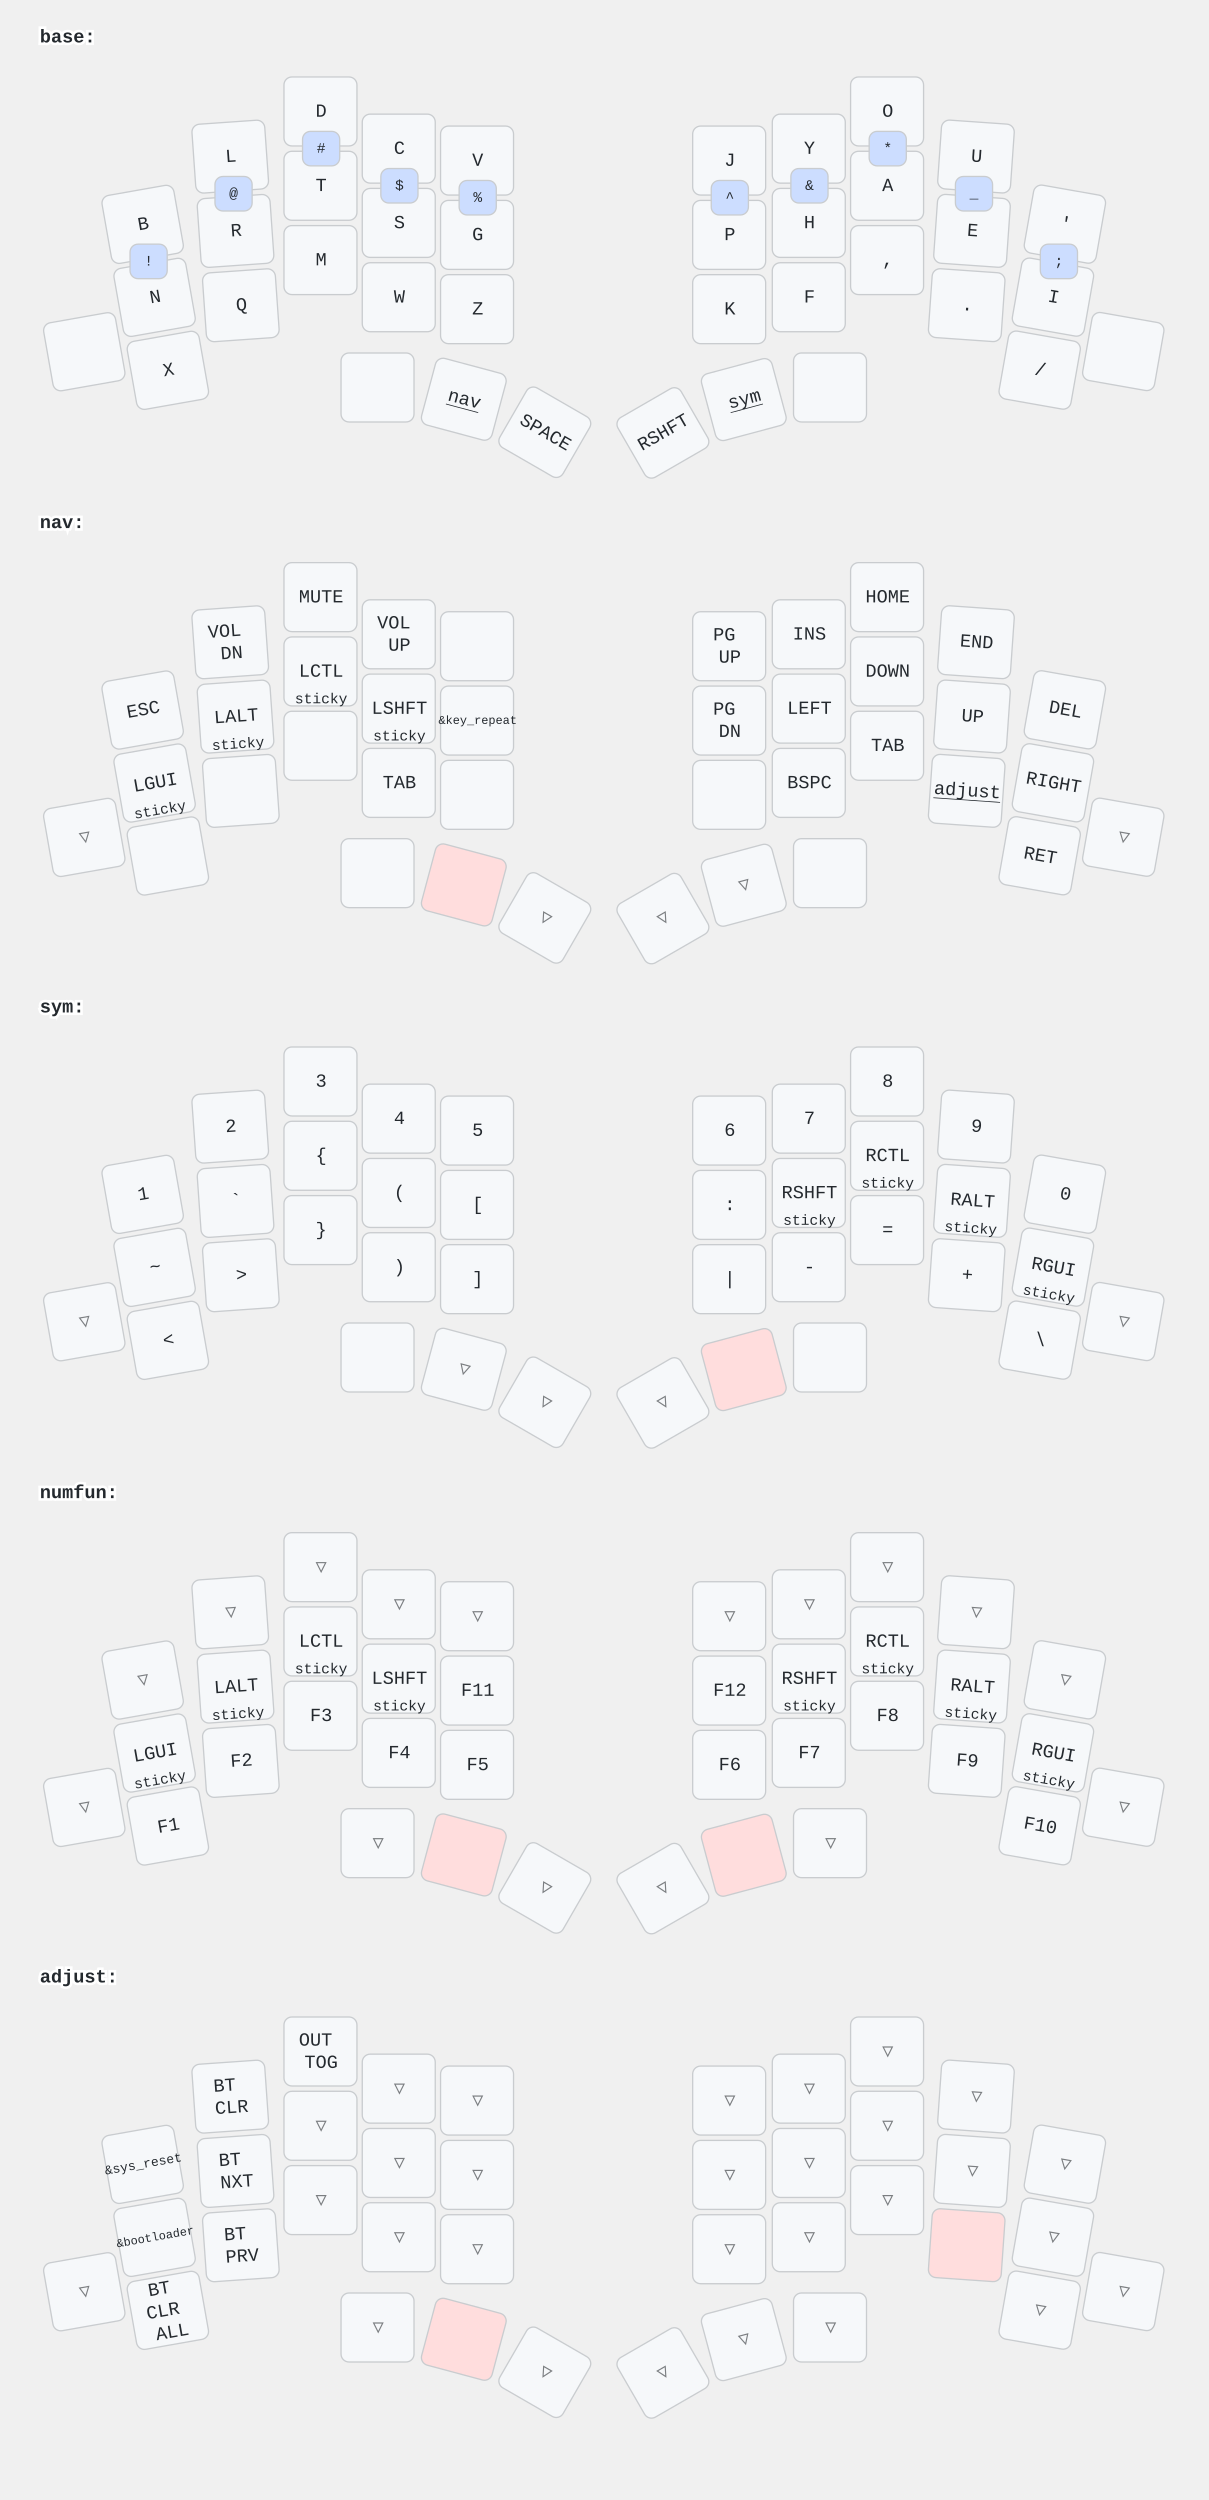
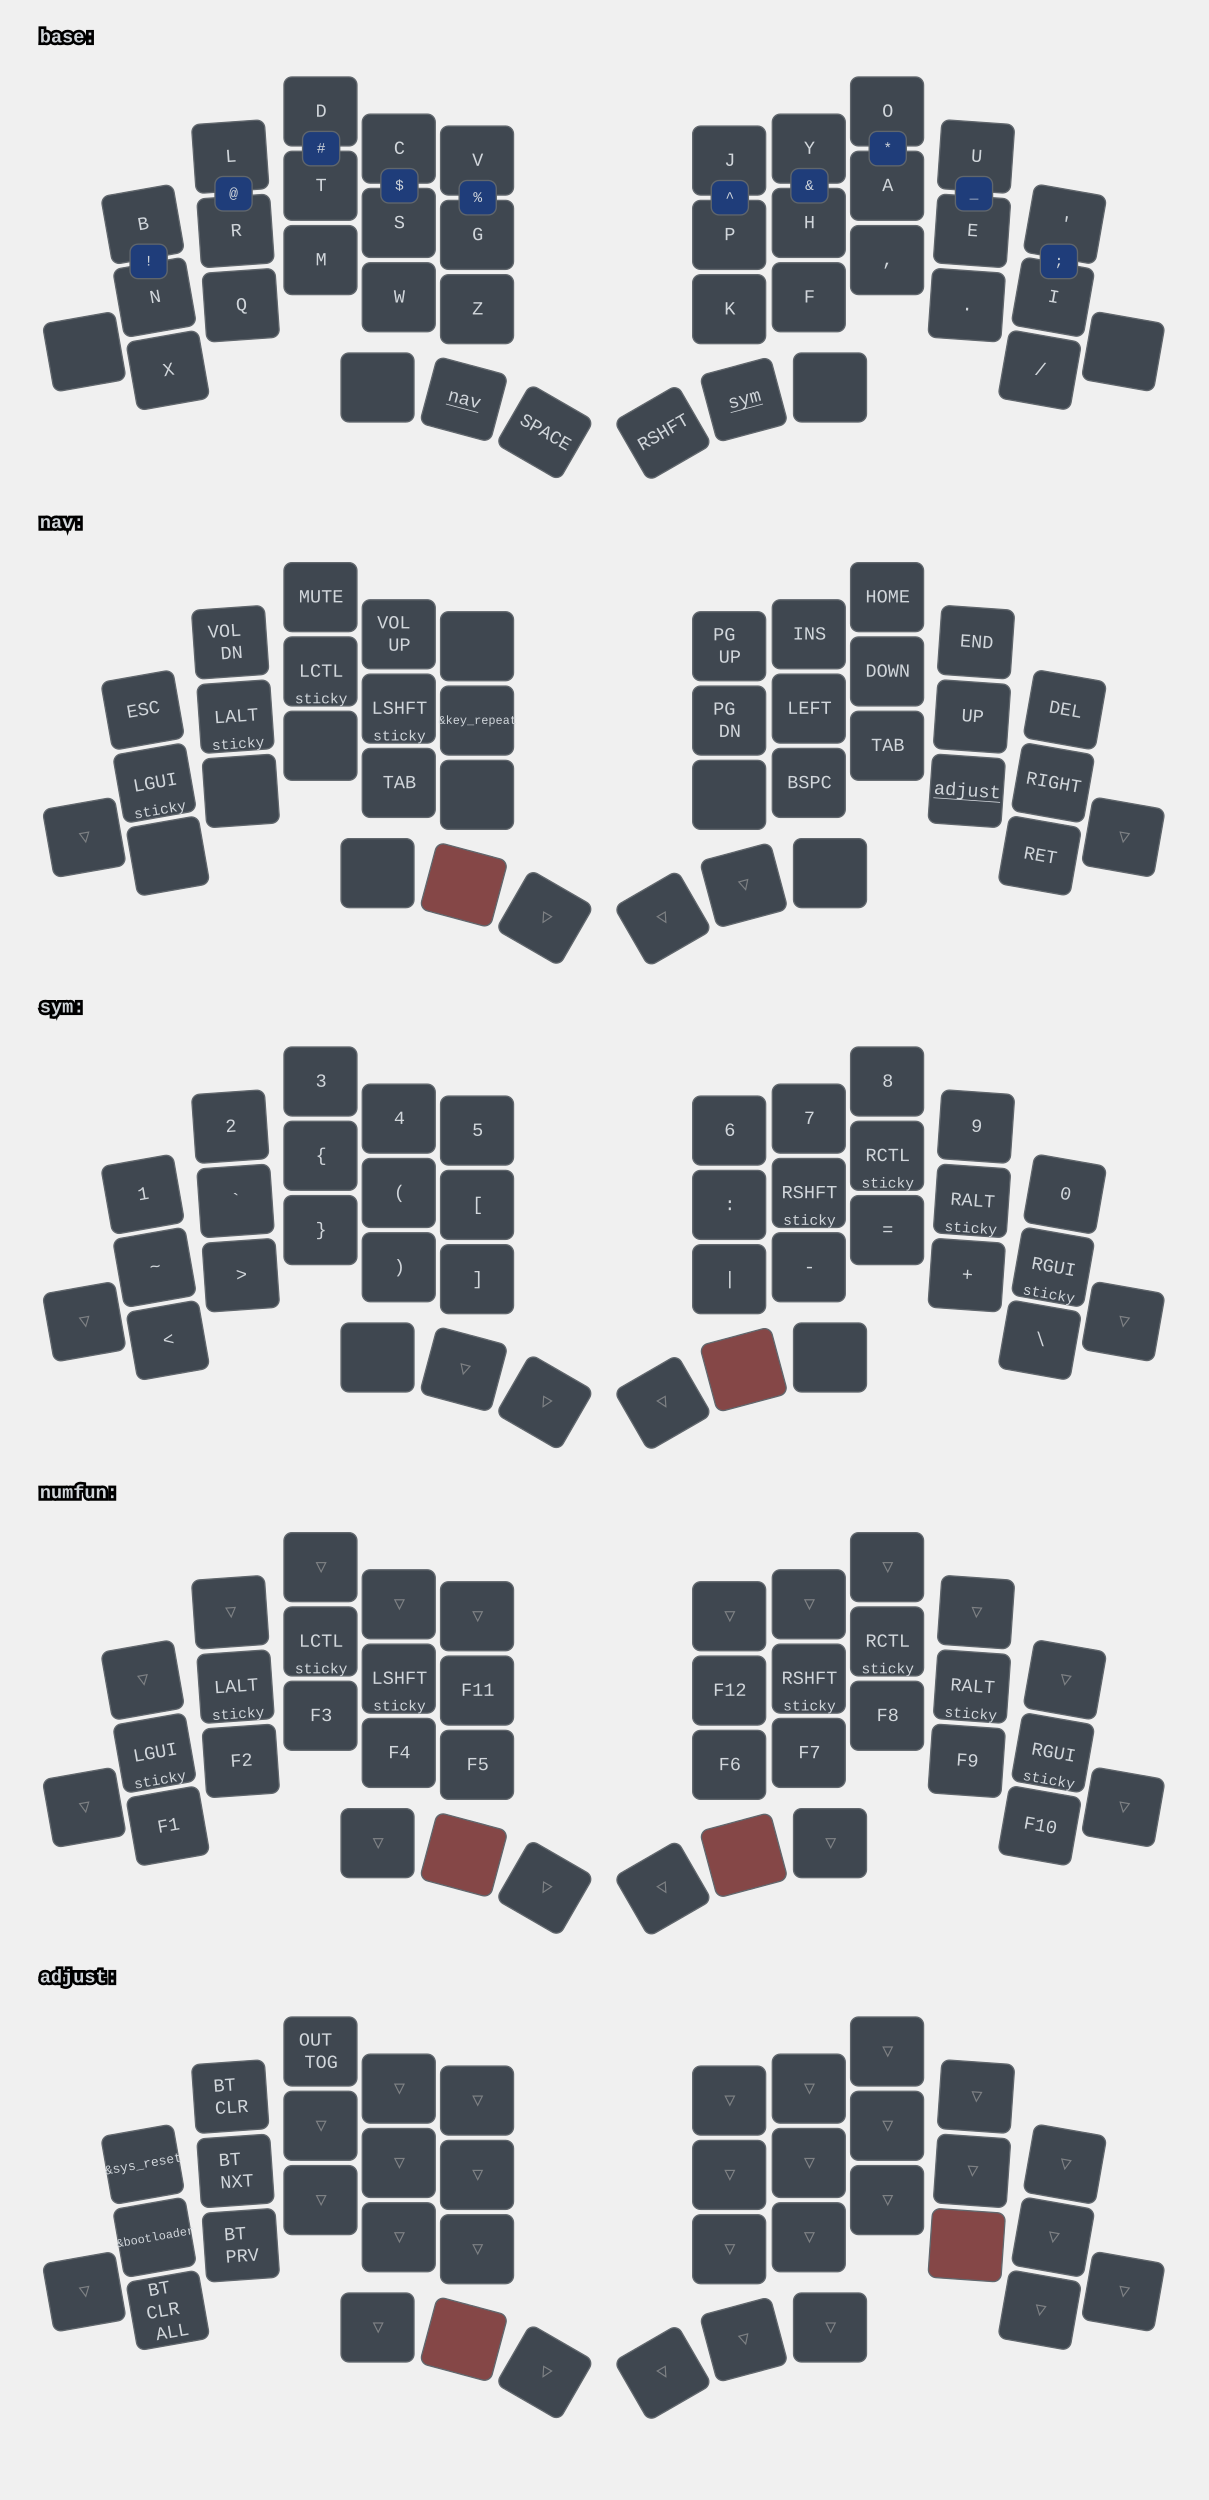
<svg xmlns="http://www.w3.org/2000/svg" width="911" height="1884" viewBox="0 0 911 1884" class="keymap">
  <style>/* inherit to force styles through use tags */
svg path {
    fill: inherit;
}

/* font and background color specifications */
svg.keymap {
    font-family: SFMono-Regular,Consolas,Liberation Mono,Menlo,monospace;
    font-size: 14px;
    font-kerning: normal;
    text-rendering: optimizeLegibility;
    fill: #24292e;
}

/* default key styling */
rect.key {
    fill: #f6f8fa;
}

rect.key, rect.combo {
    stroke: #c9cccf;
    stroke-width: 1;
}

/* default key side styling, only used is draw_key_sides is set */
rect.side {
    filter: brightness(90%);
}

/* color accent for combo boxes */
rect.combo, rect.combo-separate {
    fill: #cdf;
}

/* color accent for held keys */
rect.held, rect.combo.held {
    fill: #fdd;
}

/* color accent for ghost (optional) keys */
rect.ghost, rect.combo.ghost {
    stroke-dasharray: 4, 4;
    stroke-width: 2;
}

text {
    text-anchor: middle;
    dominant-baseline: middle;
}

/* styling for layer labels */
text.label {
    font-weight: bold;
    text-anchor: start;
    stroke: white;
    stroke-width: 4;
    paint-order: stroke;
}

/* styling for optional footer */
text.footer {
    text-anchor: end;
    dominant-baseline: auto;
    stroke: white;
    stroke-width: 4;
    paint-order: stroke;
}

/* styling for combo tap, and key non-tap label text */
text.combo, text.hold, text.shifted, text.left, text.right, text.tl, text.tr, text.bl, text.br {
    font-size: 11px;
}

text.hold, text.bl, text.br {
    text-anchor: middle;
    dominant-baseline: auto;
}

text.shifted, text.tl, text.tr {
    text-anchor: middle;
    dominant-baseline: hanging;
}

text.left, text.tl, text.bl {
    text-anchor: start;
}

text.right, text.tr, text.br {
    text-anchor: end;
}

text.layer-activator {
    text-decoration: underline;
}

/* styling for hold/shifted label text in combo box */
text.combo.hold, text.combo.shifted, text.combo.left, text.combo.right {
    font-size: 8px;
}

/* lighter symbol for transparent keys */
text.trans {
    fill: #7b7e81;
}

/* styling for combo dendrons */
path.combo {
    stroke-width: 1;
    stroke: gray;
    fill: none;
}

/* Start Tabler Icons Cleanup */
/* cannot use height/width with glyphs */
.icon-tabler &gt; path {
    fill: inherit;
    stroke: inherit;
    stroke-width: 2;
}
/* hide tabler's default box */
.icon-tabler &gt; path[stroke="none"][fill="none"] {
    visibility: hidden;
}
/* End Tabler Icons Cleanup */
+ 
+ svg.keymap { fill: #d1d6db; }
+ rect.key { fill: #3f4750; }
+ rect.key, rect.combo { stroke: #60666c; }
+ rect.combo, rect.combo-separate { fill: #1f3d7a; }
+ rect.held, rect.combo.held { fill: #854747; }
+ text.label, text.footer { stroke: black; }
+ text.trans { fill: #7e8184; }
+ path.combo { stroke: #7f7f7f; }
</style>
  <g transform="translate(30, 0)" class="layer-base">
    <text x="0" y="28" class="label" id="base">base:</text>
    <g transform="translate(0, 56)">
      <g transform="translate(78, 113) rotate(-10.0)" class="key keypos-0">
        <rect rx="6" ry="6" x="-28" y="-26" width="55" height="52" class="key" />
        <text x="0" y="0" class="key tap">B</text>
      </g>
      <g transform="translate(144, 62) rotate(-4.0)" class="key keypos-1">
        <rect rx="6" ry="6" x="-28" y="-26" width="55" height="52" class="key" />
        <text x="0" y="0" class="key tap">L</text>
      </g>
      <g transform="translate(212, 28)" class="key keypos-2">
        <rect rx="6" ry="6" x="-28" y="-26" width="55" height="52" class="key" />
        <text x="0" y="0" class="key tap">D</text>
      </g>
      <g transform="translate(271, 56)" class="key keypos-3">
        <rect rx="6" ry="6" x="-28" y="-26" width="55" height="52" class="key" />
        <text x="0" y="0" class="key tap">C</text>
      </g>
      <g transform="translate(330, 65)" class="key keypos-4">
        <rect rx="6" ry="6" x="-28" y="-26" width="55" height="52" class="key" />
        <text x="0" y="0" class="key tap">V</text>
      </g>
      <g transform="translate(520, 65)" class="key keypos-5">
        <rect rx="6" ry="6" x="-28" y="-26" width="55" height="52" class="key" />
        <text x="0" y="0" class="key tap">J</text>
      </g>
      <g transform="translate(580, 56)" class="key keypos-6">
        <rect rx="6" ry="6" x="-28" y="-26" width="55" height="52" class="key" />
        <text x="0" y="0" class="key tap">Y</text>
      </g>
      <g transform="translate(639, 28)" class="key keypos-7">
        <rect rx="6" ry="6" x="-28" y="-26" width="55" height="52" class="key" />
        <text x="0" y="0" class="key tap">O</text>
      </g>
      <g transform="translate(706, 62) rotate(4.0)" class="key keypos-8">
        <rect rx="6" ry="6" x="-28" y="-26" width="55" height="52" class="key" />
        <text x="0" y="0" class="key tap">U</text>
      </g>
      <g transform="translate(773, 113) rotate(10.0)" class="key keypos-9">
        <rect rx="6" ry="6" x="-28" y="-26" width="55" height="52" class="key" />
        <text x="0" y="0" class="key tap">'</text>
      </g>
      <g transform="translate(87, 168) rotate(-10.0)" class="key keypos-10">
        <rect rx="6" ry="6" x="-28" y="-26" width="55" height="52" class="key" />
        <text x="0" y="0" class="key tap">N</text>
      </g>
      <g transform="translate(148, 118) rotate(-4.0)" class="key keypos-11">
        <rect rx="6" ry="6" x="-28" y="-26" width="55" height="52" class="key" />
        <text x="0" y="0" class="key tap">R</text>
      </g>
      <g transform="translate(212, 84)" class="key keypos-12">
        <rect rx="6" ry="6" x="-28" y="-26" width="55" height="52" class="key" />
        <text x="0" y="0" class="key tap">T</text>
      </g>
      <g transform="translate(271, 112)" class="key keypos-13">
        <rect rx="6" ry="6" x="-28" y="-26" width="55" height="52" class="key" />
        <text x="0" y="0" class="key tap">S</text>
      </g>
      <g transform="translate(330, 121)" class="key keypos-14">
        <rect rx="6" ry="6" x="-28" y="-26" width="55" height="52" class="key" />
        <text x="0" y="0" class="key tap">G</text>
      </g>
      <g transform="translate(520, 121)" class="key keypos-15">
        <rect rx="6" ry="6" x="-28" y="-26" width="55" height="52" class="key" />
        <text x="0" y="0" class="key tap">P</text>
      </g>
      <g transform="translate(580, 112)" class="key keypos-16">
        <rect rx="6" ry="6" x="-28" y="-26" width="55" height="52" class="key" />
        <text x="0" y="0" class="key tap">H</text>
      </g>
      <g transform="translate(639, 84)" class="key keypos-17">
        <rect rx="6" ry="6" x="-28" y="-26" width="55" height="52" class="key" />
        <text x="0" y="0" class="key tap">A</text>
      </g>
      <g transform="translate(703, 118) rotate(4.0)" class="key keypos-18">
        <rect rx="6" ry="6" x="-28" y="-26" width="55" height="52" class="key" />
        <text x="0" y="0" class="key tap">E</text>
      </g>
      <g transform="translate(764, 168) rotate(10.0)" class="key keypos-19">
        <rect rx="6" ry="6" x="-28" y="-26" width="55" height="52" class="key" />
        <text x="0" y="0" class="key tap">I</text>
      </g>
      <g transform="translate(34, 209) rotate(-10.0)" class="key keypos-20">
        <rect rx="6" ry="6" x="-28" y="-26" width="55" height="52" class="key" />
      </g>
      <g transform="translate(97, 223) rotate(-10.0)" class="key keypos-21">
        <rect rx="6" ry="6" x="-28" y="-26" width="55" height="52" class="key" />
        <text x="0" y="0" class="key tap">X</text>
      </g>
      <g transform="translate(152, 174) rotate(-4.0)" class="key keypos-22">
        <rect rx="6" ry="6" x="-28" y="-26" width="55" height="52" class="key" />
        <text x="0" y="0" class="key tap">Q</text>
      </g>
      <g transform="translate(212, 140)" class="key keypos-23">
        <rect rx="6" ry="6" x="-28" y="-26" width="55" height="52" class="key" />
        <text x="0" y="0" class="key tap">M</text>
      </g>
      <g transform="translate(271, 168)" class="key keypos-24">
        <rect rx="6" ry="6" x="-28" y="-26" width="55" height="52" class="key" />
        <text x="0" y="0" class="key tap">W</text>
      </g>
      <g transform="translate(330, 177)" class="key keypos-25">
        <rect rx="6" ry="6" x="-28" y="-26" width="55" height="52" class="key" />
        <text x="0" y="0" class="key tap">Z</text>
      </g>
      <g transform="translate(520, 177)" class="key keypos-26">
        <rect rx="6" ry="6" x="-28" y="-26" width="55" height="52" class="key" />
        <text x="0" y="0" class="key tap">K</text>
      </g>
      <g transform="translate(580, 168)" class="key keypos-27">
        <rect rx="6" ry="6" x="-28" y="-26" width="55" height="52" class="key" />
        <text x="0" y="0" class="key tap">F</text>
      </g>
      <g transform="translate(639, 140)" class="key keypos-28">
        <rect rx="6" ry="6" x="-28" y="-26" width="55" height="52" class="key" />
        <text x="0" y="0" class="key tap">,</text>
      </g>
      <g transform="translate(699, 174) rotate(4.0)" class="key keypos-29">
        <rect rx="6" ry="6" x="-28" y="-26" width="55" height="52" class="key" />
        <text x="0" y="0" class="key tap">.</text>
      </g>
      <g transform="translate(754, 223) rotate(10.0)" class="key keypos-30">
        <rect rx="6" ry="6" x="-28" y="-26" width="55" height="52" class="key" />
        <text x="0" y="0" class="key tap">/</text>
      </g>
      <g transform="translate(817, 209) rotate(10.0)" class="key keypos-31">
        <rect rx="6" ry="6" x="-28" y="-26" width="55" height="52" class="key" />
      </g>
      <g transform="translate(255, 236)" class="key keypos-32">
        <rect rx="6" ry="6" x="-28" y="-26" width="55" height="52" class="key" />
      </g>
      <g transform="translate(320, 245) rotate(15.0)" class="key keypos-33">
        <rect rx="6" ry="6" x="-28" y="-26" width="55" height="52" class="key" />
        <a href="#nav">
          <text x="0" y="0" class="key tap layer-activator">nav</text>
        </a>
      </g>
      <g transform="translate(381, 270) rotate(30.0)" class="key keypos-34">
        <rect rx="6" ry="6" x="-28" y="-26" width="55" height="52" class="key" />
        <text x="0" y="0" class="key tap">SPACE</text>
      </g>
      <g transform="translate(470, 270) rotate(-30.0)" class="key keypos-35">
        <rect rx="6" ry="6" x="-28" y="-26" width="55" height="52" class="key" />
        <text x="0" y="0" class="key tap">RSHFT</text>
      </g>
      <g transform="translate(531, 245) rotate(-15.0)" class="key keypos-36">
        <rect rx="6" ry="6" x="-28" y="-26" width="55" height="52" class="key" />
        <a href="#sym">
          <text x="0" y="0" class="key tap layer-activator">sym</text>
        </a>
      </g>
      <g transform="translate(596, 236)" class="key keypos-37">
        <rect rx="6" ry="6" x="-28" y="-26" width="55" height="52" class="key" />
      </g>
      <g class="combo combopos-0">
        <rect rx="6" ry="6" x="68" y="128" width="28" height="26" class="combo" />
        <text x="82" y="141" class="combo tap">!</text>
      </g>
      <g class="combo combopos-1">
        <rect rx="6" ry="6" x="132" y="77" width="28" height="26" class="combo" />
        <text x="146" y="90" class="combo tap">@</text>
      </g>
      <g class="combo combopos-2">
        <rect rx="6" ry="6" x="198" y="43" width="28" height="26" class="combo" />
        <text x="212" y="56" class="combo tap">#</text>
      </g>
      <g class="combo combopos-3">
        <rect rx="6" ry="6" x="257" y="71" width="28" height="26" class="combo" />
        <text x="271" y="84" class="combo tap">$</text>
      </g>
      <g class="combo combopos-4">
        <rect rx="6" ry="6" x="316" y="80" width="28" height="26" class="combo" />
        <text x="330" y="93" class="combo tap">%</text>
      </g>
      <g class="combo combopos-5">
        <rect rx="6" ry="6" x="506" y="80" width="28" height="26" class="combo" />
        <text x="520" y="93" class="combo tap">^</text>
      </g>
      <g class="combo combopos-6">
        <rect rx="6" ry="6" x="566" y="71" width="28" height="26" class="combo" />
        <text x="580" y="84" class="combo tap">&amp;</text>
      </g>
      <g class="combo combopos-7">
        <rect rx="6" ry="6" x="625" y="43" width="28" height="26" class="combo" />
        <text x="639" y="56" class="combo tap">*</text>
      </g>
      <g class="combo combopos-8">
        <rect rx="6" ry="6" x="690" y="77" width="28" height="26" class="combo" />
        <text x="704" y="90" class="combo tap">_</text>
      </g>
      <g class="combo combopos-9">
        <rect rx="6" ry="6" x="754" y="128" width="28" height="26" class="combo" />
        <text x="768" y="141" class="combo tap">;</text>
      </g>
    </g>
  </g>
  <g transform="translate(30, 366)" class="layer-nav">
    <text x="0" y="28" class="label" id="nav">nav:</text>
    <g transform="translate(0, 56)">
      <g transform="translate(78, 113) rotate(-10.0)" class="key keypos-0">
        <rect rx="6" ry="6" x="-28" y="-26" width="55" height="52" class="key" />
        <text x="0" y="0" class="key tap">ESC</text>
      </g>
      <g transform="translate(144, 62) rotate(-4.0)" class="key keypos-1">
        <rect rx="6" ry="6" x="-28" y="-26" width="55" height="52" class="key" />
        <text x="0" y="0" class="key tap">
          <tspan x="0" dy="-0.6em">VOL</tspan>
          <tspan x="0" dy="1.2em">DN</tspan>
        </text>
      </g>
      <g transform="translate(212, 28)" class="key keypos-2">
        <rect rx="6" ry="6" x="-28" y="-26" width="55" height="52" class="key" />
        <text x="0" y="0" class="key tap">MUTE</text>
      </g>
      <g transform="translate(271, 56)" class="key keypos-3">
        <rect rx="6" ry="6" x="-28" y="-26" width="55" height="52" class="key" />
        <text x="0" y="0" class="key tap">
          <tspan x="0" dy="-0.6em">VOL</tspan>
          <tspan x="0" dy="1.2em">UP</tspan>
        </text>
      </g>
      <g transform="translate(330, 65)" class="key keypos-4">
        <rect rx="6" ry="6" x="-28" y="-26" width="55" height="52" class="key" />
      </g>
      <g transform="translate(520, 65)" class="key keypos-5">
        <rect rx="6" ry="6" x="-28" y="-26" width="55" height="52" class="key" />
        <text x="0" y="0" class="key tap">
          <tspan x="0" dy="-0.6em">PG</tspan>
          <tspan x="0" dy="1.2em">UP</tspan>
        </text>
      </g>
      <g transform="translate(580, 56)" class="key keypos-6">
        <rect rx="6" ry="6" x="-28" y="-26" width="55" height="52" class="key" />
        <text x="0" y="0" class="key tap">INS</text>
      </g>
      <g transform="translate(639, 28)" class="key keypos-7">
        <rect rx="6" ry="6" x="-28" y="-26" width="55" height="52" class="key" />
        <text x="0" y="0" class="key tap">HOME</text>
      </g>
      <g transform="translate(706, 62) rotate(4.0)" class="key keypos-8">
        <rect rx="6" ry="6" x="-28" y="-26" width="55" height="52" class="key" />
        <text x="0" y="0" class="key tap">END</text>
      </g>
      <g transform="translate(773, 113) rotate(10.0)" class="key keypos-9">
        <rect rx="6" ry="6" x="-28" y="-26" width="55" height="52" class="key" />
        <text x="0" y="0" class="key tap">DEL</text>
      </g>
      <g transform="translate(87, 168) rotate(-10.0)" class="key keypos-10">
        <rect rx="6" ry="6" x="-28" y="-26" width="55" height="52" class="key" />
        <text x="0" y="0" class="key tap">LGUI</text>
        <text x="0" y="24" class="key hold">sticky</text>
      </g>
      <g transform="translate(148, 118) rotate(-4.0)" class="key keypos-11">
        <rect rx="6" ry="6" x="-28" y="-26" width="55" height="52" class="key" />
        <text x="0" y="0" class="key tap">LALT</text>
        <text x="0" y="24" class="key hold">sticky</text>
      </g>
      <g transform="translate(212, 84)" class="key keypos-12">
        <rect rx="6" ry="6" x="-28" y="-26" width="55" height="52" class="key" />
        <text x="0" y="0" class="key tap">LCTL</text>
        <text x="0" y="24" class="key hold">sticky</text>
      </g>
      <g transform="translate(271, 112)" class="key keypos-13">
        <rect rx="6" ry="6" x="-28" y="-26" width="55" height="52" class="key" />
        <text x="0" y="0" class="key tap">LSHFT</text>
        <text x="0" y="24" class="key hold">sticky</text>
      </g>
      <g transform="translate(330, 121)" class="key keypos-14">
        <rect rx="6" ry="6" x="-28" y="-26" width="55" height="52" class="key" />
        <text x="0" y="0" class="key tap">
          <tspan style="font-size: 64%">&amp;key_repeat</tspan>
        </text>
      </g>
      <g transform="translate(520, 121)" class="key keypos-15">
        <rect rx="6" ry="6" x="-28" y="-26" width="55" height="52" class="key" />
        <text x="0" y="0" class="key tap">
          <tspan x="0" dy="-0.6em">PG</tspan>
          <tspan x="0" dy="1.2em">DN</tspan>
        </text>
      </g>
      <g transform="translate(580, 112)" class="key keypos-16">
        <rect rx="6" ry="6" x="-28" y="-26" width="55" height="52" class="key" />
        <text x="0" y="0" class="key tap">LEFT</text>
      </g>
      <g transform="translate(639, 84)" class="key keypos-17">
        <rect rx="6" ry="6" x="-28" y="-26" width="55" height="52" class="key" />
        <text x="0" y="0" class="key tap">DOWN</text>
      </g>
      <g transform="translate(703, 118) rotate(4.0)" class="key keypos-18">
        <rect rx="6" ry="6" x="-28" y="-26" width="55" height="52" class="key" />
        <text x="0" y="0" class="key tap">UP</text>
      </g>
      <g transform="translate(764, 168) rotate(10.0)" class="key keypos-19">
        <rect rx="6" ry="6" x="-28" y="-26" width="55" height="52" class="key" />
        <text x="0" y="0" class="key tap">RIGHT</text>
      </g>
      <g transform="translate(34, 209) rotate(-10.0)" class="key trans keypos-20">
        <rect rx="6" ry="6" x="-28" y="-26" width="55" height="52" class="key trans" />
        <text x="0" y="0" class="key trans tap">▽</text>
      </g>
      <g transform="translate(97, 223) rotate(-10.0)" class="key keypos-21">
        <rect rx="6" ry="6" x="-28" y="-26" width="55" height="52" class="key" />
      </g>
      <g transform="translate(152, 174) rotate(-4.0)" class="key keypos-22">
        <rect rx="6" ry="6" x="-28" y="-26" width="55" height="52" class="key" />
      </g>
      <g transform="translate(212, 140)" class="key keypos-23">
        <rect rx="6" ry="6" x="-28" y="-26" width="55" height="52" class="key" />
      </g>
      <g transform="translate(271, 168)" class="key keypos-24">
        <rect rx="6" ry="6" x="-28" y="-26" width="55" height="52" class="key" />
        <text x="0" y="0" class="key tap">TAB</text>
      </g>
      <g transform="translate(330, 177)" class="key keypos-25">
        <rect rx="6" ry="6" x="-28" y="-26" width="55" height="52" class="key" />
      </g>
      <g transform="translate(520, 177)" class="key keypos-26">
        <rect rx="6" ry="6" x="-28" y="-26" width="55" height="52" class="key" />
      </g>
      <g transform="translate(580, 168)" class="key keypos-27">
        <rect rx="6" ry="6" x="-28" y="-26" width="55" height="52" class="key" />
        <text x="0" y="0" class="key tap">BSPC</text>
      </g>
      <g transform="translate(639, 140)" class="key keypos-28">
        <rect rx="6" ry="6" x="-28" y="-26" width="55" height="52" class="key" />
        <text x="0" y="0" class="key tap">TAB</text>
      </g>
      <g transform="translate(699, 174) rotate(4.0)" class="key keypos-29">
        <rect rx="6" ry="6" x="-28" y="-26" width="55" height="52" class="key" />
        <a href="#adjust">
          <text x="0" y="0" class="key tap layer-activator">adjust</text>
        </a>
      </g>
      <g transform="translate(754, 223) rotate(10.0)" class="key keypos-30">
        <rect rx="6" ry="6" x="-28" y="-26" width="55" height="52" class="key" />
        <text x="0" y="0" class="key tap">RET</text>
      </g>
      <g transform="translate(817, 209) rotate(10.0)" class="key trans keypos-31">
        <rect rx="6" ry="6" x="-28" y="-26" width="55" height="52" class="key trans" />
        <text x="0" y="0" class="key trans tap">▽</text>
      </g>
      <g transform="translate(255, 236)" class="key keypos-32">
        <rect rx="6" ry="6" x="-28" y="-26" width="55" height="52" class="key" />
      </g>
      <g transform="translate(320, 245) rotate(15.0)" class="key held keypos-33">
        <rect rx="6" ry="6" x="-28" y="-26" width="55" height="52" class="key held" />
      </g>
      <g transform="translate(381, 270) rotate(30.0)" class="key trans keypos-34">
        <rect rx="6" ry="6" x="-28" y="-26" width="55" height="52" class="key trans" />
        <text x="0" y="0" class="key trans tap">▽</text>
      </g>
      <g transform="translate(470, 270) rotate(-30.0)" class="key trans keypos-35">
        <rect rx="6" ry="6" x="-28" y="-26" width="55" height="52" class="key trans" />
        <text x="0" y="0" class="key trans tap">▽</text>
      </g>
      <g transform="translate(531, 245) rotate(-15.0)" class="key trans keypos-36">
        <rect rx="6" ry="6" x="-28" y="-26" width="55" height="52" class="key trans" />
        <text x="0" y="0" class="key trans tap">▽</text>
      </g>
      <g transform="translate(596, 236)" class="key keypos-37">
        <rect rx="6" ry="6" x="-28" y="-26" width="55" height="52" class="key" />
      </g>
    </g>
  </g>
  <g transform="translate(30, 731)" class="layer-sym">
    <text x="0" y="28" class="label" id="sym">sym:</text>
    <g transform="translate(0, 56)">
      <g transform="translate(78, 113) rotate(-10.0)" class="key keypos-0">
        <rect rx="6" ry="6" x="-28" y="-26" width="55" height="52" class="key" />
        <text x="0" y="0" class="key tap">1</text>
      </g>
      <g transform="translate(144, 62) rotate(-4.0)" class="key keypos-1">
        <rect rx="6" ry="6" x="-28" y="-26" width="55" height="52" class="key" />
        <text x="0" y="0" class="key tap">2</text>
      </g>
      <g transform="translate(212, 28)" class="key keypos-2">
        <rect rx="6" ry="6" x="-28" y="-26" width="55" height="52" class="key" />
        <text x="0" y="0" class="key tap">3</text>
      </g>
      <g transform="translate(271, 56)" class="key keypos-3">
        <rect rx="6" ry="6" x="-28" y="-26" width="55" height="52" class="key" />
        <text x="0" y="0" class="key tap">4</text>
      </g>
      <g transform="translate(330, 65)" class="key keypos-4">
        <rect rx="6" ry="6" x="-28" y="-26" width="55" height="52" class="key" />
        <text x="0" y="0" class="key tap">5</text>
      </g>
      <g transform="translate(520, 65)" class="key keypos-5">
        <rect rx="6" ry="6" x="-28" y="-26" width="55" height="52" class="key" />
        <text x="0" y="0" class="key tap">6</text>
      </g>
      <g transform="translate(580, 56)" class="key keypos-6">
        <rect rx="6" ry="6" x="-28" y="-26" width="55" height="52" class="key" />
        <text x="0" y="0" class="key tap">7</text>
      </g>
      <g transform="translate(639, 28)" class="key keypos-7">
        <rect rx="6" ry="6" x="-28" y="-26" width="55" height="52" class="key" />
        <text x="0" y="0" class="key tap">8</text>
      </g>
      <g transform="translate(706, 62) rotate(4.0)" class="key keypos-8">
        <rect rx="6" ry="6" x="-28" y="-26" width="55" height="52" class="key" />
        <text x="0" y="0" class="key tap">9</text>
      </g>
      <g transform="translate(773, 113) rotate(10.0)" class="key keypos-9">
        <rect rx="6" ry="6" x="-28" y="-26" width="55" height="52" class="key" />
        <text x="0" y="0" class="key tap">0</text>
      </g>
      <g transform="translate(87, 168) rotate(-10.0)" class="key keypos-10">
        <rect rx="6" ry="6" x="-28" y="-26" width="55" height="52" class="key" />
        <text x="0" y="0" class="key tap">~</text>
      </g>
      <g transform="translate(148, 118) rotate(-4.0)" class="key keypos-11">
        <rect rx="6" ry="6" x="-28" y="-26" width="55" height="52" class="key" />
        <text x="0" y="0" class="key tap">`</text>
      </g>
      <g transform="translate(212, 84)" class="key keypos-12">
        <rect rx="6" ry="6" x="-28" y="-26" width="55" height="52" class="key" />
        <text x="0" y="0" class="key tap">{</text>
      </g>
      <g transform="translate(271, 112)" class="key keypos-13">
        <rect rx="6" ry="6" x="-28" y="-26" width="55" height="52" class="key" />
        <text x="0" y="0" class="key tap">(</text>
      </g>
      <g transform="translate(330, 121)" class="key keypos-14">
        <rect rx="6" ry="6" x="-28" y="-26" width="55" height="52" class="key" />
        <text x="0" y="0" class="key tap">[</text>
      </g>
      <g transform="translate(520, 121)" class="key keypos-15">
        <rect rx="6" ry="6" x="-28" y="-26" width="55" height="52" class="key" />
        <text x="0" y="0" class="key tap">:</text>
      </g>
      <g transform="translate(580, 112)" class="key keypos-16">
        <rect rx="6" ry="6" x="-28" y="-26" width="55" height="52" class="key" />
        <text x="0" y="0" class="key tap">RSHFT</text>
        <text x="0" y="24" class="key hold">sticky</text>
      </g>
      <g transform="translate(639, 84)" class="key keypos-17">
        <rect rx="6" ry="6" x="-28" y="-26" width="55" height="52" class="key" />
        <text x="0" y="0" class="key tap">RCTL</text>
        <text x="0" y="24" class="key hold">sticky</text>
      </g>
      <g transform="translate(703, 118) rotate(4.0)" class="key keypos-18">
        <rect rx="6" ry="6" x="-28" y="-26" width="55" height="52" class="key" />
        <text x="0" y="0" class="key tap">RALT</text>
        <text x="0" y="24" class="key hold">sticky</text>
      </g>
      <g transform="translate(764, 168) rotate(10.0)" class="key keypos-19">
        <rect rx="6" ry="6" x="-28" y="-26" width="55" height="52" class="key" />
        <text x="0" y="0" class="key tap">RGUI</text>
        <text x="0" y="24" class="key hold">sticky</text>
      </g>
      <g transform="translate(34, 209) rotate(-10.0)" class="key trans keypos-20">
        <rect rx="6" ry="6" x="-28" y="-26" width="55" height="52" class="key trans" />
        <text x="0" y="0" class="key trans tap">▽</text>
      </g>
      <g transform="translate(97, 223) rotate(-10.0)" class="key keypos-21">
        <rect rx="6" ry="6" x="-28" y="-26" width="55" height="52" class="key" />
        <text x="0" y="0" class="key tap">&lt;</text>
      </g>
      <g transform="translate(152, 174) rotate(-4.0)" class="key keypos-22">
        <rect rx="6" ry="6" x="-28" y="-26" width="55" height="52" class="key" />
        <text x="0" y="0" class="key tap">&gt;</text>
      </g>
      <g transform="translate(212, 140)" class="key keypos-23">
        <rect rx="6" ry="6" x="-28" y="-26" width="55" height="52" class="key" />
        <text x="0" y="0" class="key tap">}</text>
      </g>
      <g transform="translate(271, 168)" class="key keypos-24">
        <rect rx="6" ry="6" x="-28" y="-26" width="55" height="52" class="key" />
        <text x="0" y="0" class="key tap">)</text>
      </g>
      <g transform="translate(330, 177)" class="key keypos-25">
        <rect rx="6" ry="6" x="-28" y="-26" width="55" height="52" class="key" />
        <text x="0" y="0" class="key tap">]</text>
      </g>
      <g transform="translate(520, 177)" class="key keypos-26">
        <rect rx="6" ry="6" x="-28" y="-26" width="55" height="52" class="key" />
        <text x="0" y="0" class="key tap">|</text>
      </g>
      <g transform="translate(580, 168)" class="key keypos-27">
        <rect rx="6" ry="6" x="-28" y="-26" width="55" height="52" class="key" />
        <text x="0" y="0" class="key tap">-</text>
      </g>
      <g transform="translate(639, 140)" class="key keypos-28">
        <rect rx="6" ry="6" x="-28" y="-26" width="55" height="52" class="key" />
        <text x="0" y="0" class="key tap">=</text>
      </g>
      <g transform="translate(699, 174) rotate(4.0)" class="key keypos-29">
        <rect rx="6" ry="6" x="-28" y="-26" width="55" height="52" class="key" />
        <text x="0" y="0" class="key tap">+</text>
      </g>
      <g transform="translate(754, 223) rotate(10.0)" class="key keypos-30">
        <rect rx="6" ry="6" x="-28" y="-26" width="55" height="52" class="key" />
        <text x="0" y="0" class="key tap">\</text>
      </g>
      <g transform="translate(817, 209) rotate(10.0)" class="key trans keypos-31">
        <rect rx="6" ry="6" x="-28" y="-26" width="55" height="52" class="key trans" />
        <text x="0" y="0" class="key trans tap">▽</text>
      </g>
      <g transform="translate(255, 236)" class="key keypos-32">
        <rect rx="6" ry="6" x="-28" y="-26" width="55" height="52" class="key" />
      </g>
      <g transform="translate(320, 245) rotate(15.0)" class="key trans keypos-33">
        <rect rx="6" ry="6" x="-28" y="-26" width="55" height="52" class="key trans" />
        <text x="0" y="0" class="key trans tap">▽</text>
      </g>
      <g transform="translate(381, 270) rotate(30.0)" class="key trans keypos-34">
        <rect rx="6" ry="6" x="-28" y="-26" width="55" height="52" class="key trans" />
        <text x="0" y="0" class="key trans tap">▽</text>
      </g>
      <g transform="translate(470, 270) rotate(-30.0)" class="key trans keypos-35">
        <rect rx="6" ry="6" x="-28" y="-26" width="55" height="52" class="key trans" />
        <text x="0" y="0" class="key trans tap">▽</text>
      </g>
      <g transform="translate(531, 245) rotate(-15.0)" class="key held keypos-36">
        <rect rx="6" ry="6" x="-28" y="-26" width="55" height="52" class="key held" />
      </g>
      <g transform="translate(596, 236)" class="key keypos-37">
        <rect rx="6" ry="6" x="-28" y="-26" width="55" height="52" class="key" />
      </g>
    </g>
  </g>
  <g transform="translate(30, 1097)" class="layer-numfun">
    <text x="0" y="28" class="label" id="numfun">numfun:</text>
    <g transform="translate(0, 56)">
      <g transform="translate(78, 113) rotate(-10.0)" class="key trans keypos-0">
        <rect rx="6" ry="6" x="-28" y="-26" width="55" height="52" class="key trans" />
        <text x="0" y="0" class="key trans tap">▽</text>
      </g>
      <g transform="translate(144, 62) rotate(-4.0)" class="key trans keypos-1">
        <rect rx="6" ry="6" x="-28" y="-26" width="55" height="52" class="key trans" />
        <text x="0" y="0" class="key trans tap">▽</text>
      </g>
      <g transform="translate(212, 28)" class="key trans keypos-2">
        <rect rx="6" ry="6" x="-28" y="-26" width="55" height="52" class="key trans" />
        <text x="0" y="0" class="key trans tap">▽</text>
      </g>
      <g transform="translate(271, 56)" class="key trans keypos-3">
        <rect rx="6" ry="6" x="-28" y="-26" width="55" height="52" class="key trans" />
        <text x="0" y="0" class="key trans tap">▽</text>
      </g>
      <g transform="translate(330, 65)" class="key trans keypos-4">
        <rect rx="6" ry="6" x="-28" y="-26" width="55" height="52" class="key trans" />
        <text x="0" y="0" class="key trans tap">▽</text>
      </g>
      <g transform="translate(520, 65)" class="key trans keypos-5">
        <rect rx="6" ry="6" x="-28" y="-26" width="55" height="52" class="key trans" />
        <text x="0" y="0" class="key trans tap">▽</text>
      </g>
      <g transform="translate(580, 56)" class="key trans keypos-6">
        <rect rx="6" ry="6" x="-28" y="-26" width="55" height="52" class="key trans" />
        <text x="0" y="0" class="key trans tap">▽</text>
      </g>
      <g transform="translate(639, 28)" class="key trans keypos-7">
        <rect rx="6" ry="6" x="-28" y="-26" width="55" height="52" class="key trans" />
        <text x="0" y="0" class="key trans tap">▽</text>
      </g>
      <g transform="translate(706, 62) rotate(4.0)" class="key trans keypos-8">
        <rect rx="6" ry="6" x="-28" y="-26" width="55" height="52" class="key trans" />
        <text x="0" y="0" class="key trans tap">▽</text>
      </g>
      <g transform="translate(773, 113) rotate(10.0)" class="key trans keypos-9">
        <rect rx="6" ry="6" x="-28" y="-26" width="55" height="52" class="key trans" />
        <text x="0" y="0" class="key trans tap">▽</text>
      </g>
      <g transform="translate(87, 168) rotate(-10.0)" class="key keypos-10">
        <rect rx="6" ry="6" x="-28" y="-26" width="55" height="52" class="key" />
        <text x="0" y="0" class="key tap">LGUI</text>
        <text x="0" y="24" class="key hold">sticky</text>
      </g>
      <g transform="translate(148, 118) rotate(-4.0)" class="key keypos-11">
        <rect rx="6" ry="6" x="-28" y="-26" width="55" height="52" class="key" />
        <text x="0" y="0" class="key tap">LALT</text>
        <text x="0" y="24" class="key hold">sticky</text>
      </g>
      <g transform="translate(212, 84)" class="key keypos-12">
        <rect rx="6" ry="6" x="-28" y="-26" width="55" height="52" class="key" />
        <text x="0" y="0" class="key tap">LCTL</text>
        <text x="0" y="24" class="key hold">sticky</text>
      </g>
      <g transform="translate(271, 112)" class="key keypos-13">
        <rect rx="6" ry="6" x="-28" y="-26" width="55" height="52" class="key" />
        <text x="0" y="0" class="key tap">LSHFT</text>
        <text x="0" y="24" class="key hold">sticky</text>
      </g>
      <g transform="translate(330, 121)" class="key keypos-14">
        <rect rx="6" ry="6" x="-28" y="-26" width="55" height="52" class="key" />
        <text x="0" y="0" class="key tap">F11</text>
      </g>
      <g transform="translate(520, 121)" class="key keypos-15">
        <rect rx="6" ry="6" x="-28" y="-26" width="55" height="52" class="key" />
        <text x="0" y="0" class="key tap">F12</text>
      </g>
      <g transform="translate(580, 112)" class="key keypos-16">
        <rect rx="6" ry="6" x="-28" y="-26" width="55" height="52" class="key" />
        <text x="0" y="0" class="key tap">RSHFT</text>
        <text x="0" y="24" class="key hold">sticky</text>
      </g>
      <g transform="translate(639, 84)" class="key keypos-17">
        <rect rx="6" ry="6" x="-28" y="-26" width="55" height="52" class="key" />
        <text x="0" y="0" class="key tap">RCTL</text>
        <text x="0" y="24" class="key hold">sticky</text>
      </g>
      <g transform="translate(703, 118) rotate(4.0)" class="key keypos-18">
        <rect rx="6" ry="6" x="-28" y="-26" width="55" height="52" class="key" />
        <text x="0" y="0" class="key tap">RALT</text>
        <text x="0" y="24" class="key hold">sticky</text>
      </g>
      <g transform="translate(764, 168) rotate(10.0)" class="key keypos-19">
        <rect rx="6" ry="6" x="-28" y="-26" width="55" height="52" class="key" />
        <text x="0" y="0" class="key tap">RGUI</text>
        <text x="0" y="24" class="key hold">sticky</text>
      </g>
      <g transform="translate(34, 209) rotate(-10.0)" class="key trans keypos-20">
        <rect rx="6" ry="6" x="-28" y="-26" width="55" height="52" class="key trans" />
        <text x="0" y="0" class="key trans tap">▽</text>
      </g>
      <g transform="translate(97, 223) rotate(-10.0)" class="key keypos-21">
        <rect rx="6" ry="6" x="-28" y="-26" width="55" height="52" class="key" />
        <text x="0" y="0" class="key tap">F1</text>
      </g>
      <g transform="translate(152, 174) rotate(-4.0)" class="key keypos-22">
        <rect rx="6" ry="6" x="-28" y="-26" width="55" height="52" class="key" />
        <text x="0" y="0" class="key tap">F2</text>
      </g>
      <g transform="translate(212, 140)" class="key keypos-23">
        <rect rx="6" ry="6" x="-28" y="-26" width="55" height="52" class="key" />
        <text x="0" y="0" class="key tap">F3</text>
      </g>
      <g transform="translate(271, 168)" class="key keypos-24">
        <rect rx="6" ry="6" x="-28" y="-26" width="55" height="52" class="key" />
        <text x="0" y="0" class="key tap">F4</text>
      </g>
      <g transform="translate(330, 177)" class="key keypos-25">
        <rect rx="6" ry="6" x="-28" y="-26" width="55" height="52" class="key" />
        <text x="0" y="0" class="key tap">F5</text>
      </g>
      <g transform="translate(520, 177)" class="key keypos-26">
        <rect rx="6" ry="6" x="-28" y="-26" width="55" height="52" class="key" />
        <text x="0" y="0" class="key tap">F6</text>
      </g>
      <g transform="translate(580, 168)" class="key keypos-27">
        <rect rx="6" ry="6" x="-28" y="-26" width="55" height="52" class="key" />
        <text x="0" y="0" class="key tap">F7</text>
      </g>
      <g transform="translate(639, 140)" class="key keypos-28">
        <rect rx="6" ry="6" x="-28" y="-26" width="55" height="52" class="key" />
        <text x="0" y="0" class="key tap">F8</text>
      </g>
      <g transform="translate(699, 174) rotate(4.0)" class="key keypos-29">
        <rect rx="6" ry="6" x="-28" y="-26" width="55" height="52" class="key" />
        <text x="0" y="0" class="key tap">F9</text>
      </g>
      <g transform="translate(754, 223) rotate(10.0)" class="key keypos-30">
        <rect rx="6" ry="6" x="-28" y="-26" width="55" height="52" class="key" />
        <text x="0" y="0" class="key tap">F10</text>
      </g>
      <g transform="translate(817, 209) rotate(10.0)" class="key trans keypos-31">
        <rect rx="6" ry="6" x="-28" y="-26" width="55" height="52" class="key trans" />
        <text x="0" y="0" class="key trans tap">▽</text>
      </g>
      <g transform="translate(255, 236)" class="key trans keypos-32">
        <rect rx="6" ry="6" x="-28" y="-26" width="55" height="52" class="key trans" />
        <text x="0" y="0" class="key trans tap">▽</text>
      </g>
      <g transform="translate(320, 245) rotate(15.0)" class="key held keypos-33">
        <rect rx="6" ry="6" x="-28" y="-26" width="55" height="52" class="key held" />
      </g>
      <g transform="translate(381, 270) rotate(30.0)" class="key trans keypos-34">
        <rect rx="6" ry="6" x="-28" y="-26" width="55" height="52" class="key trans" />
        <text x="0" y="0" class="key trans tap">▽</text>
      </g>
      <g transform="translate(470, 270) rotate(-30.0)" class="key trans keypos-35">
        <rect rx="6" ry="6" x="-28" y="-26" width="55" height="52" class="key trans" />
        <text x="0" y="0" class="key trans tap">▽</text>
      </g>
      <g transform="translate(531, 245) rotate(-15.0)" class="key held keypos-36">
        <rect rx="6" ry="6" x="-28" y="-26" width="55" height="52" class="key held" />
      </g>
      <g transform="translate(596, 236)" class="key trans keypos-37">
        <rect rx="6" ry="6" x="-28" y="-26" width="55" height="52" class="key trans" />
        <text x="0" y="0" class="key trans tap">▽</text>
      </g>
    </g>
  </g>
  <g transform="translate(30, 1462)" class="layer-adjust">
    <text x="0" y="28" class="label" id="adjust">adjust:</text>
    <g transform="translate(0, 56)">
      <g transform="translate(78, 113) rotate(-10.0)" class="key keypos-0">
        <rect rx="6" ry="6" x="-28" y="-26" width="55" height="52" class="key" />
        <text x="0" y="0" class="key tap">
          <tspan style="font-size: 70%">&amp;sys_reset</tspan>
        </text>
      </g>
      <g transform="translate(144, 62) rotate(-4.0)" class="key keypos-1">
        <rect rx="6" ry="6" x="-28" y="-26" width="55" height="52" class="key" />
        <text x="0" y="0" class="key tap">
          <tspan x="0" dy="-0.6em">BT</tspan>
          <tspan x="0" dy="1.2em">CLR</tspan>
        </text>
      </g>
      <g transform="translate(212, 28)" class="key keypos-2">
        <rect rx="6" ry="6" x="-28" y="-26" width="55" height="52" class="key" />
        <text x="0" y="0" class="key tap">
          <tspan x="0" dy="-0.6em">OUT</tspan>
          <tspan x="0" dy="1.2em">TOG</tspan>
        </text>
      </g>
      <g transform="translate(271, 56)" class="key trans keypos-3">
        <rect rx="6" ry="6" x="-28" y="-26" width="55" height="52" class="key trans" />
        <text x="0" y="0" class="key trans tap">▽</text>
      </g>
      <g transform="translate(330, 65)" class="key trans keypos-4">
        <rect rx="6" ry="6" x="-28" y="-26" width="55" height="52" class="key trans" />
        <text x="0" y="0" class="key trans tap">▽</text>
      </g>
      <g transform="translate(520, 65)" class="key trans keypos-5">
        <rect rx="6" ry="6" x="-28" y="-26" width="55" height="52" class="key trans" />
        <text x="0" y="0" class="key trans tap">▽</text>
      </g>
      <g transform="translate(580, 56)" class="key trans keypos-6">
        <rect rx="6" ry="6" x="-28" y="-26" width="55" height="52" class="key trans" />
        <text x="0" y="0" class="key trans tap">▽</text>
      </g>
      <g transform="translate(639, 28)" class="key trans keypos-7">
        <rect rx="6" ry="6" x="-28" y="-26" width="55" height="52" class="key trans" />
        <text x="0" y="0" class="key trans tap">▽</text>
      </g>
      <g transform="translate(706, 62) rotate(4.0)" class="key trans keypos-8">
        <rect rx="6" ry="6" x="-28" y="-26" width="55" height="52" class="key trans" />
        <text x="0" y="0" class="key trans tap">▽</text>
      </g>
      <g transform="translate(773, 113) rotate(10.0)" class="key trans keypos-9">
        <rect rx="6" ry="6" x="-28" y="-26" width="55" height="52" class="key trans" />
        <text x="0" y="0" class="key trans tap">▽</text>
      </g>
      <g transform="translate(87, 168) rotate(-10.0)" class="key keypos-10">
        <rect rx="6" ry="6" x="-28" y="-26" width="55" height="52" class="key" />
        <text x="0" y="0" class="key tap">
          <tspan style="font-size: 64%">&amp;bootloader</tspan>
        </text>
      </g>
      <g transform="translate(148, 118) rotate(-4.0)" class="key keypos-11">
        <rect rx="6" ry="6" x="-28" y="-26" width="55" height="52" class="key" />
        <text x="0" y="0" class="key tap">
          <tspan x="0" dy="-0.6em">BT</tspan>
          <tspan x="0" dy="1.2em">NXT</tspan>
        </text>
      </g>
      <g transform="translate(212, 84)" class="key trans keypos-12">
        <rect rx="6" ry="6" x="-28" y="-26" width="55" height="52" class="key trans" />
        <text x="0" y="0" class="key trans tap">▽</text>
      </g>
      <g transform="translate(271, 112)" class="key trans keypos-13">
        <rect rx="6" ry="6" x="-28" y="-26" width="55" height="52" class="key trans" />
        <text x="0" y="0" class="key trans tap">▽</text>
      </g>
      <g transform="translate(330, 121)" class="key trans keypos-14">
        <rect rx="6" ry="6" x="-28" y="-26" width="55" height="52" class="key trans" />
        <text x="0" y="0" class="key trans tap">▽</text>
      </g>
      <g transform="translate(520, 121)" class="key trans keypos-15">
        <rect rx="6" ry="6" x="-28" y="-26" width="55" height="52" class="key trans" />
        <text x="0" y="0" class="key trans tap">▽</text>
      </g>
      <g transform="translate(580, 112)" class="key trans keypos-16">
        <rect rx="6" ry="6" x="-28" y="-26" width="55" height="52" class="key trans" />
        <text x="0" y="0" class="key trans tap">▽</text>
      </g>
      <g transform="translate(639, 84)" class="key trans keypos-17">
        <rect rx="6" ry="6" x="-28" y="-26" width="55" height="52" class="key trans" />
        <text x="0" y="0" class="key trans tap">▽</text>
      </g>
      <g transform="translate(703, 118) rotate(4.0)" class="key trans keypos-18">
        <rect rx="6" ry="6" x="-28" y="-26" width="55" height="52" class="key trans" />
        <text x="0" y="0" class="key trans tap">▽</text>
      </g>
      <g transform="translate(764, 168) rotate(10.0)" class="key trans keypos-19">
        <rect rx="6" ry="6" x="-28" y="-26" width="55" height="52" class="key trans" />
        <text x="0" y="0" class="key trans tap">▽</text>
      </g>
      <g transform="translate(34, 209) rotate(-10.0)" class="key trans keypos-20">
        <rect rx="6" ry="6" x="-28" y="-26" width="55" height="52" class="key trans" />
        <text x="0" y="0" class="key trans tap">▽</text>
      </g>
      <g transform="translate(97, 223) rotate(-10.0)" class="key keypos-21">
        <rect rx="6" ry="6" x="-28" y="-26" width="55" height="52" class="key" />
        <text x="0" y="0" class="key tap">
          <tspan x="0" dy="-1.2em">BT</tspan>
          <tspan x="0" dy="1.2em">CLR</tspan>
          <tspan x="0" dy="1.2em">ALL</tspan>
        </text>
      </g>
      <g transform="translate(152, 174) rotate(-4.0)" class="key keypos-22">
        <rect rx="6" ry="6" x="-28" y="-26" width="55" height="52" class="key" />
        <text x="0" y="0" class="key tap">
          <tspan x="0" dy="-0.6em">BT</tspan>
          <tspan x="0" dy="1.2em">PRV</tspan>
        </text>
      </g>
      <g transform="translate(212, 140)" class="key trans keypos-23">
        <rect rx="6" ry="6" x="-28" y="-26" width="55" height="52" class="key trans" />
        <text x="0" y="0" class="key trans tap">▽</text>
      </g>
      <g transform="translate(271, 168)" class="key trans keypos-24">
        <rect rx="6" ry="6" x="-28" y="-26" width="55" height="52" class="key trans" />
        <text x="0" y="0" class="key trans tap">▽</text>
      </g>
      <g transform="translate(330, 177)" class="key trans keypos-25">
        <rect rx="6" ry="6" x="-28" y="-26" width="55" height="52" class="key trans" />
        <text x="0" y="0" class="key trans tap">▽</text>
      </g>
      <g transform="translate(520, 177)" class="key trans keypos-26">
        <rect rx="6" ry="6" x="-28" y="-26" width="55" height="52" class="key trans" />
        <text x="0" y="0" class="key trans tap">▽</text>
      </g>
      <g transform="translate(580, 168)" class="key trans keypos-27">
        <rect rx="6" ry="6" x="-28" y="-26" width="55" height="52" class="key trans" />
        <text x="0" y="0" class="key trans tap">▽</text>
      </g>
      <g transform="translate(639, 140)" class="key trans keypos-28">
        <rect rx="6" ry="6" x="-28" y="-26" width="55" height="52" class="key trans" />
        <text x="0" y="0" class="key trans tap">▽</text>
      </g>
      <g transform="translate(699, 174) rotate(4.0)" class="key held keypos-29">
        <rect rx="6" ry="6" x="-28" y="-26" width="55" height="52" class="key held" />
      </g>
      <g transform="translate(754, 223) rotate(10.0)" class="key trans keypos-30">
        <rect rx="6" ry="6" x="-28" y="-26" width="55" height="52" class="key trans" />
        <text x="0" y="0" class="key trans tap">▽</text>
      </g>
      <g transform="translate(817, 209) rotate(10.0)" class="key trans keypos-31">
        <rect rx="6" ry="6" x="-28" y="-26" width="55" height="52" class="key trans" />
        <text x="0" y="0" class="key trans tap">▽</text>
      </g>
      <g transform="translate(255, 236)" class="key trans keypos-32">
        <rect rx="6" ry="6" x="-28" y="-26" width="55" height="52" class="key trans" />
        <text x="0" y="0" class="key trans tap">▽</text>
      </g>
      <g transform="translate(320, 245) rotate(15.0)" class="key held keypos-33">
        <rect rx="6" ry="6" x="-28" y="-26" width="55" height="52" class="key held" />
      </g>
      <g transform="translate(381, 270) rotate(30.0)" class="key trans keypos-34">
        <rect rx="6" ry="6" x="-28" y="-26" width="55" height="52" class="key trans" />
        <text x="0" y="0" class="key trans tap">▽</text>
      </g>
      <g transform="translate(470, 270) rotate(-30.0)" class="key trans keypos-35">
        <rect rx="6" ry="6" x="-28" y="-26" width="55" height="52" class="key trans" />
        <text x="0" y="0" class="key trans tap">▽</text>
      </g>
      <g transform="translate(531, 245) rotate(-15.0)" class="key trans keypos-36">
        <rect rx="6" ry="6" x="-28" y="-26" width="55" height="52" class="key trans" />
        <text x="0" y="0" class="key trans tap">▽</text>
      </g>
      <g transform="translate(596, 236)" class="key trans keypos-37">
        <rect rx="6" ry="6" x="-28" y="-26" width="55" height="52" class="key trans" />
        <text x="0" y="0" class="key trans tap">▽</text>
      </g>
    </g>
  </g>
</svg>
